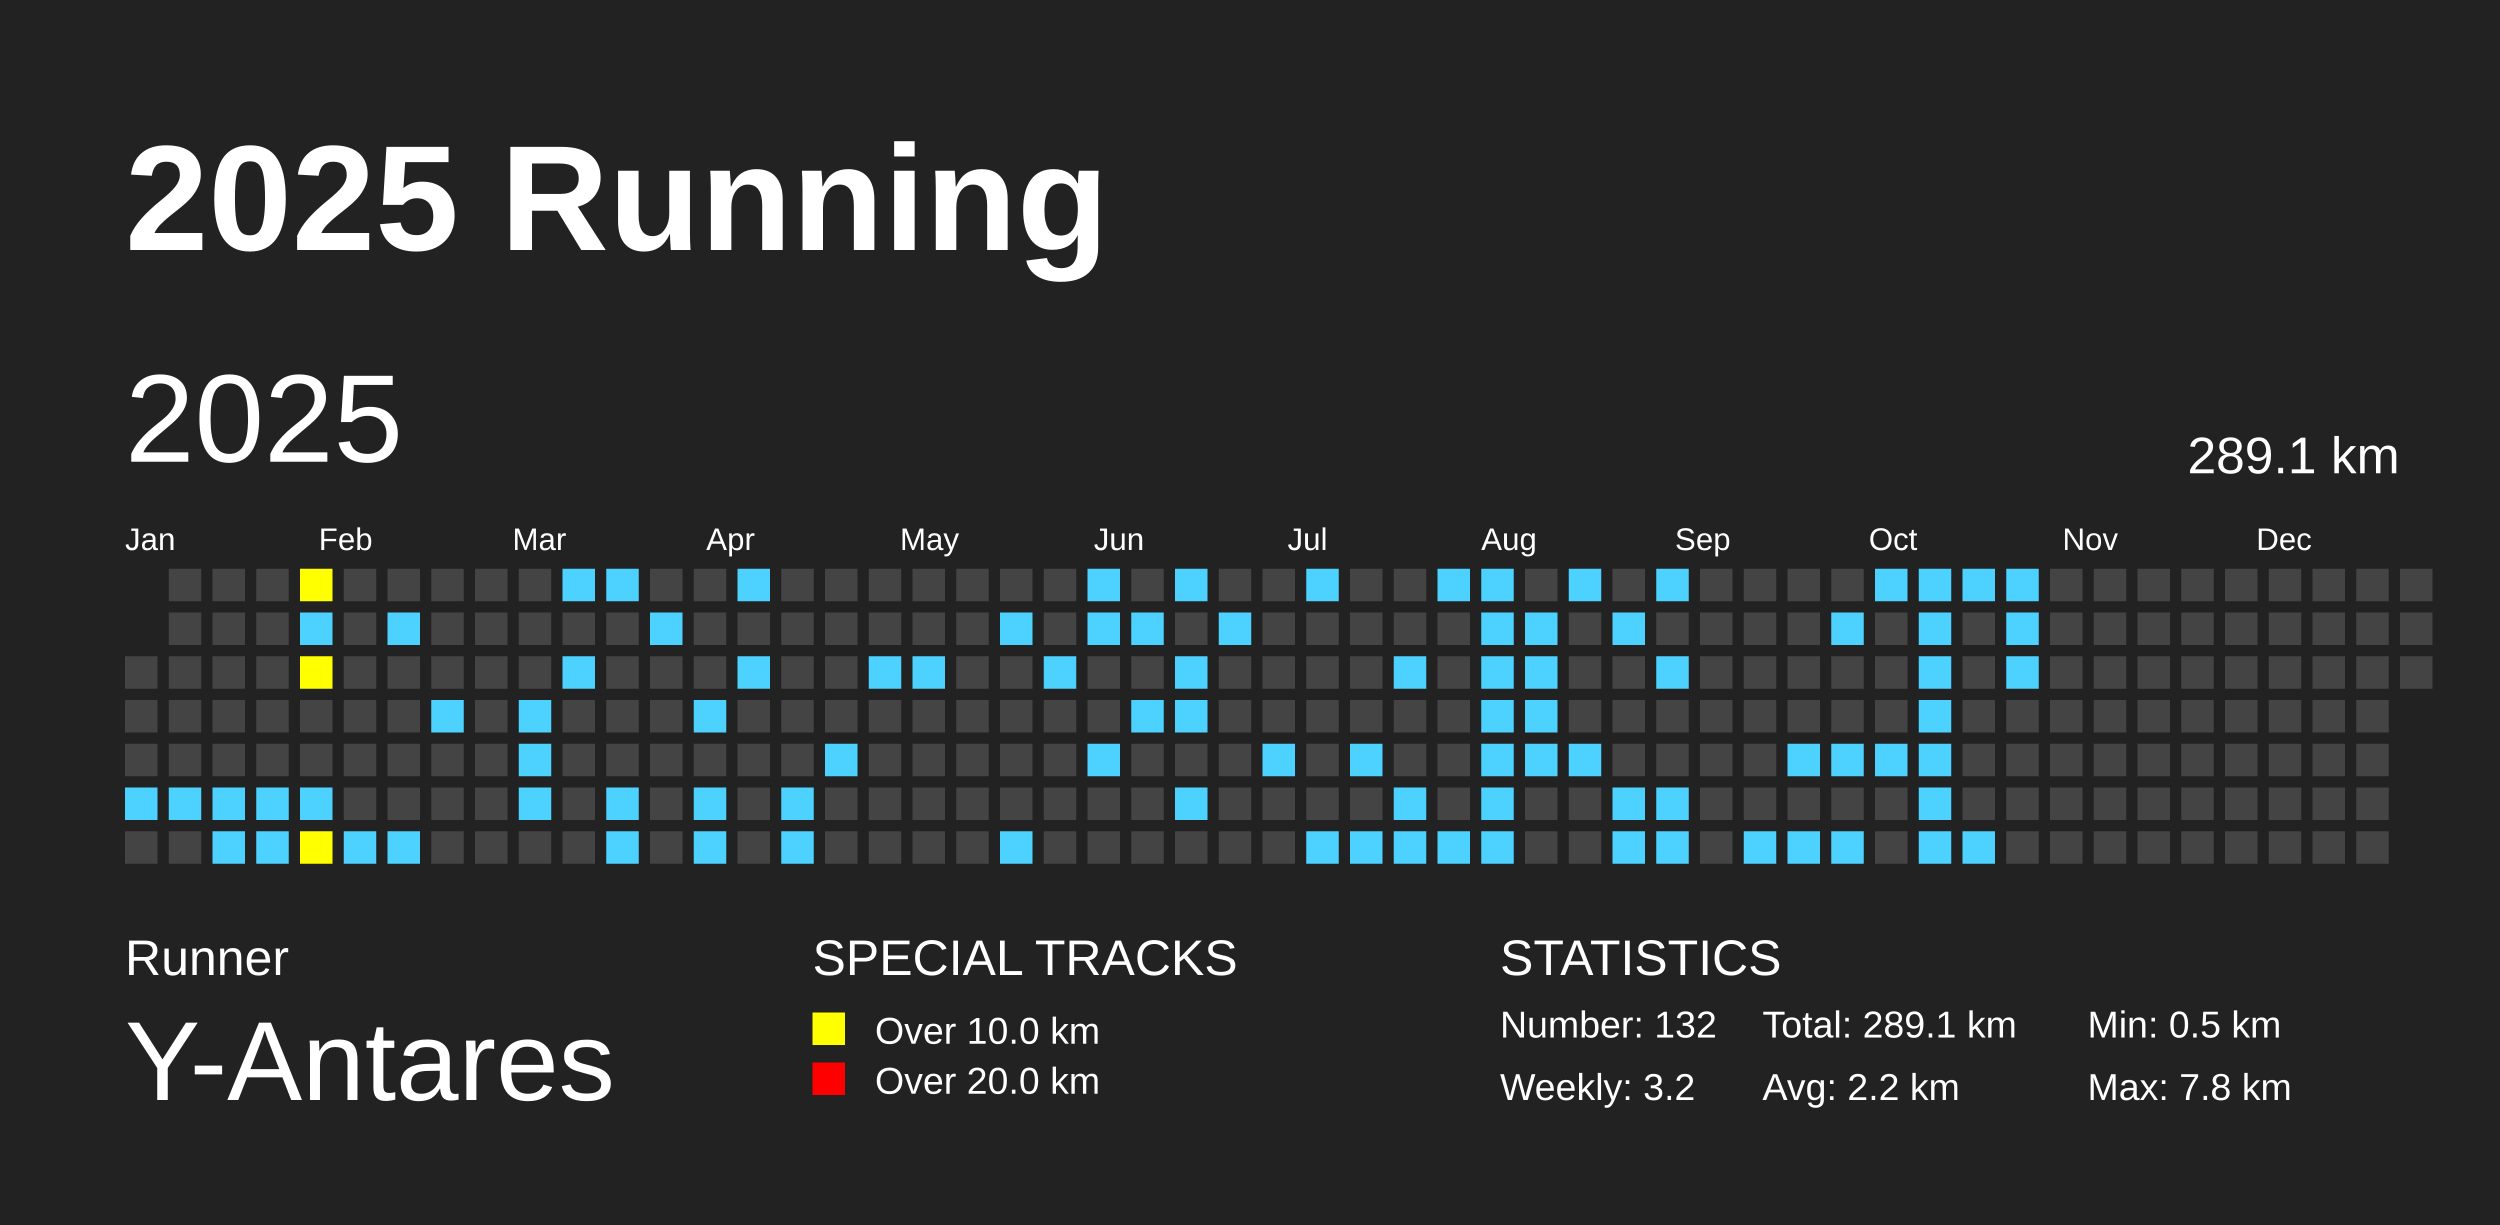
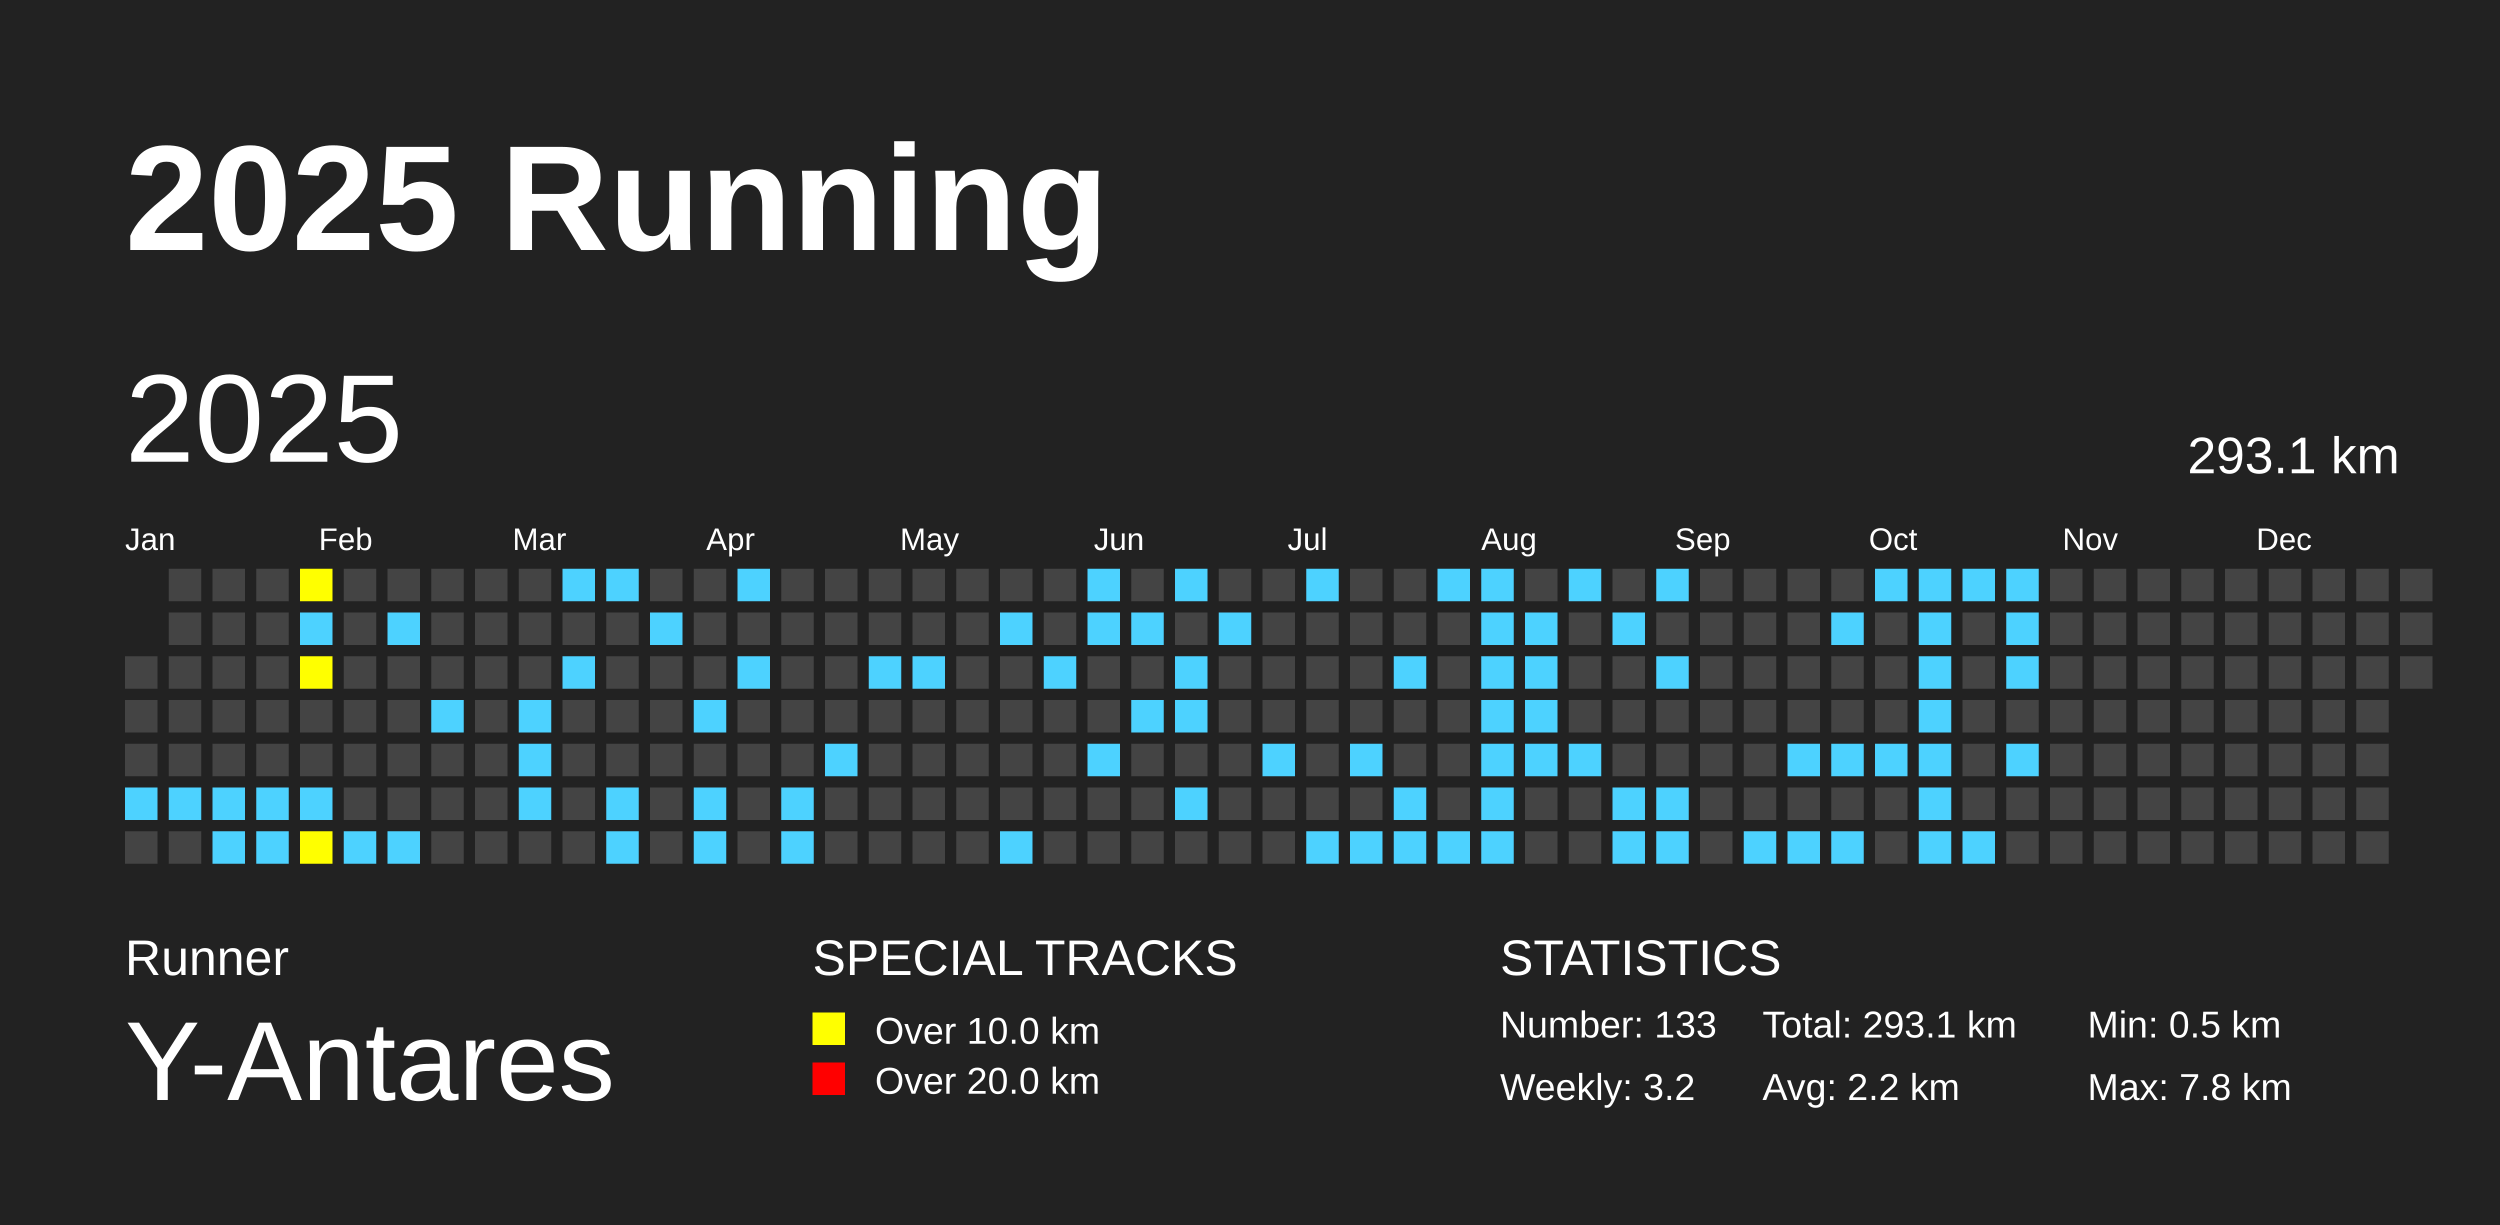
<svg xmlns="http://www.w3.org/2000/svg" baseProfile="full" height="98mm" version="1.1" viewBox="0,0,200,98" width="200mm">
  <defs />
  <rect fill="#222222" height="98" width="200" x="0" y="0" />
  <text fill="#FFFFFF" style="font-size:12px; font-family:Arial; font-weight:bold;" x="10" y="20">2025 Running</text>
  <text fill="#FFFFFF" style="font-size:4px; font-family:Arial" x="10" y="78">Runner</text>
  <text fill="#FFFFFF" style="font-size:9px; font-family:Arial" x="10" y="88">Y-Antares</text>
  <text fill="#FFFFFF" style="font-size:4px; font-family:Arial" x="65" y="78">SPECIAL TRACKS</text>
  <rect fill="yellow" height="2.6" width="2.6" x="65" y="81" />
  <text fill="#FFFFFF" style="font-size:3px; font-family:Arial" x="70" y="83.5">Over 10.0 km</text>
  <rect fill="red" height="2.6" width="2.6" x="65" y="85" />
  <text fill="#FFFFFF" style="font-size:3px; font-family:Arial" x="70" y="87.5">Over 20.0 km</text>
  <text fill="#FFFFFF" style="font-size:4px; font-family:Arial" x="120" y="78">STATISTICS</text>
-   <text fill="#FFFFFF" style="font-size:3px; font-family:Arial" x="120" y="83">Number: 132</text>
+   <text fill="#FFFFFF" style="font-size:3px; font-family:Arial" x="120" y="83">Number: 133</text>
  <text fill="#FFFFFF" style="font-size:3px; font-family:Arial" x="120" y="88">Weekly: 3.2</text>
-   <text fill="#FFFFFF" style="font-size:3px; font-family:Arial" x="141" y="83">Total: 289.1 km</text>
+   <text fill="#FFFFFF" style="font-size:3px; font-family:Arial" x="141" y="83">Total: 293.1 km</text>
  <text fill="#FFFFFF" style="font-size:3px; font-family:Arial" x="141" y="88">Avg: 2.2 km</text>
  <text fill="#FFFFFF" style="font-size:3px; font-family:Arial" x="167" y="83">Min: 0.5 km</text>
  <text fill="#FFFFFF" style="font-size:3px; font-family:Arial" x="167" y="88">Max: 7.8 km</text>
  <text dominant-baseline="hanging" fill="#FFFFFF" style="font-size:10.0px; font-family:Arial;" x="10" y="30">2025</text>
-   <text dominant-baseline="hanging" fill="#FFFFFF" style="font-size:4.125px; font-family:Arial;" x="175" y="35">289.1 km</text>
+   <text dominant-baseline="hanging" fill="#FFFFFF" style="font-size:4.125px; font-family:Arial;" x="175" y="35">293.1 km</text>
  <text fill="#FFFFFF" style="font-size:2.5px; font-family:Arial" x="10.0" y="44">Jan</text>
  <text fill="#FFFFFF" style="font-size:2.5px; font-family:Arial" x="25.5" y="44">Feb</text>
  <text fill="#FFFFFF" style="font-size:2.5px; font-family:Arial" x="41.0" y="44">Mar</text>
  <text fill="#FFFFFF" style="font-size:2.5px; font-family:Arial" x="56.5" y="44">Apr</text>
  <text fill="#FFFFFF" style="font-size:2.5px; font-family:Arial" x="72.0" y="44">May</text>
  <text fill="#FFFFFF" style="font-size:2.5px; font-family:Arial" x="87.5" y="44">Jun</text>
  <text fill="#FFFFFF" style="font-size:2.5px; font-family:Arial" x="103.0" y="44">Jul</text>
  <text fill="#FFFFFF" style="font-size:2.5px; font-family:Arial" x="118.5" y="44">Aug</text>
  <text fill="#FFFFFF" style="font-size:2.5px; font-family:Arial" x="134.0" y="44">Sep</text>
  <text fill="#FFFFFF" style="font-size:2.5px; font-family:Arial" x="149.5" y="44">Oct</text>
  <text fill="#FFFFFF" style="font-size:2.5px; font-family:Arial" x="165.0" y="44">Nov</text>
  <text fill="#FFFFFF" style="font-size:2.5px; font-family:Arial" x="180.5" y="44">Dec</text>
  <rect fill="#444444" height="2.6" width="2.6" x="10.0" y="52.5" />
  <rect fill="#444444" height="2.6" width="2.6" x="10.0" y="56.0" />
  <rect fill="#444444" height="2.6" width="2.6" x="10.0" y="59.5" />
  <rect fill="#4DD2FF" height="2.6" width="2.6" x="10.0" y="63.0" />
  <rect fill="#444444" height="2.6" width="2.6" x="10.0" y="66.5" />
  <rect fill="#444444" height="2.6" width="2.6" x="13.5" y="45.5" />
  <rect fill="#444444" height="2.6" width="2.6" x="13.5" y="49.0" />
  <rect fill="#444444" height="2.6" width="2.6" x="13.5" y="52.5" />
  <rect fill="#444444" height="2.6" width="2.6" x="13.5" y="56.0" />
  <rect fill="#444444" height="2.6" width="2.6" x="13.5" y="59.5" />
  <rect fill="#4DD2FF" height="2.6" width="2.6" x="13.5" y="63.0" />
  <rect fill="#444444" height="2.6" width="2.6" x="13.5" y="66.5" />
  <rect fill="#444444" height="2.6" width="2.6" x="17.0" y="45.5" />
  <rect fill="#444444" height="2.6" width="2.6" x="17.0" y="49.0" />
  <rect fill="#444444" height="2.6" width="2.6" x="17.0" y="52.5" />
  <rect fill="#444444" height="2.6" width="2.6" x="17.0" y="56.0" />
  <rect fill="#444444" height="2.6" width="2.6" x="17.0" y="59.5" />
  <rect fill="#4DD2FF" height="2.6" width="2.6" x="17.0" y="63.0" />
  <rect fill="#4DD2FF" height="2.6" width="2.6" x="17.0" y="66.5" />
  <rect fill="#444444" height="2.6" width="2.6" x="20.5" y="45.5" />
  <rect fill="#444444" height="2.6" width="2.6" x="20.5" y="49.0" />
  <rect fill="#444444" height="2.6" width="2.6" x="20.5" y="52.5" />
  <rect fill="#444444" height="2.6" width="2.6" x="20.5" y="56.0" />
  <rect fill="#444444" height="2.6" width="2.6" x="20.5" y="59.5" />
  <rect fill="#4DD2FF" height="2.6" width="2.6" x="20.5" y="63.0" />
  <rect fill="#4DD2FF" height="2.6" width="2.6" x="20.5" y="66.5" />
  <rect fill="yellow" height="2.6" width="2.6" x="24.0" y="45.5" />
  <rect fill="#4DD2FF" height="2.6" width="2.6" x="24.0" y="49.0" />
  <rect fill="yellow" height="2.6" width="2.6" x="24.0" y="52.5" />
  <rect fill="#444444" height="2.6" width="2.6" x="24.0" y="56.0" />
  <rect fill="#444444" height="2.6" width="2.6" x="24.0" y="59.5" />
  <rect fill="#4DD2FF" height="2.6" width="2.6" x="24.0" y="63.0" />
  <rect fill="yellow" height="2.6" width="2.6" x="24.0" y="66.5" />
  <rect fill="#444444" height="2.6" width="2.6" x="27.5" y="45.5" />
  <rect fill="#444444" height="2.6" width="2.6" x="27.5" y="49.0" />
  <rect fill="#444444" height="2.6" width="2.6" x="27.5" y="52.5" />
  <rect fill="#444444" height="2.6" width="2.6" x="27.5" y="56.0" />
  <rect fill="#444444" height="2.6" width="2.6" x="27.5" y="59.5" />
  <rect fill="#444444" height="2.6" width="2.6" x="27.5" y="63.0" />
  <rect fill="#4DD2FF" height="2.6" width="2.6" x="27.5" y="66.5" />
  <rect fill="#444444" height="2.6" width="2.6" x="31.0" y="45.5" />
  <rect fill="#4DD2FF" height="2.6" width="2.6" x="31.0" y="49.0" />
  <rect fill="#444444" height="2.6" width="2.6" x="31.0" y="52.5" />
  <rect fill="#444444" height="2.6" width="2.6" x="31.0" y="56.0" />
  <rect fill="#444444" height="2.6" width="2.6" x="31.0" y="59.5" />
  <rect fill="#444444" height="2.6" width="2.6" x="31.0" y="63.0" />
  <rect fill="#4DD2FF" height="2.6" width="2.6" x="31.0" y="66.5" />
  <rect fill="#444444" height="2.6" width="2.6" x="34.5" y="45.5" />
  <rect fill="#444444" height="2.6" width="2.6" x="34.5" y="49.0" />
  <rect fill="#444444" height="2.6" width="2.6" x="34.5" y="52.5" />
  <rect fill="#4DD2FF" height="2.6" width="2.6" x="34.5" y="56.0" />
  <rect fill="#444444" height="2.6" width="2.6" x="34.5" y="59.5" />
  <rect fill="#444444" height="2.6" width="2.6" x="34.5" y="63.0" />
  <rect fill="#444444" height="2.6" width="2.6" x="34.5" y="66.5" />
  <rect fill="#444444" height="2.6" width="2.6" x="38.0" y="45.5" />
  <rect fill="#444444" height="2.6" width="2.6" x="38.0" y="49.0" />
  <rect fill="#444444" height="2.6" width="2.6" x="38.0" y="52.5" />
  <rect fill="#444444" height="2.6" width="2.6" x="38.0" y="56.0" />
  <rect fill="#444444" height="2.6" width="2.6" x="38.0" y="59.5" />
  <rect fill="#444444" height="2.6" width="2.6" x="38.0" y="63.0" />
  <rect fill="#444444" height="2.6" width="2.6" x="38.0" y="66.5" />
  <rect fill="#444444" height="2.6" width="2.6" x="41.5" y="45.5" />
  <rect fill="#444444" height="2.6" width="2.6" x="41.5" y="49.0" />
  <rect fill="#444444" height="2.6" width="2.6" x="41.5" y="52.5" />
  <rect fill="#4DD2FF" height="2.6" width="2.6" x="41.5" y="56.0" />
  <rect fill="#4DD2FF" height="2.6" width="2.6" x="41.5" y="59.5" />
  <rect fill="#4DD2FF" height="2.6" width="2.6" x="41.5" y="63.0" />
  <rect fill="#444444" height="2.6" width="2.6" x="41.5" y="66.5" />
  <rect fill="#4DD2FF" height="2.6" width="2.6" x="45.0" y="45.5" />
  <rect fill="#444444" height="2.6" width="2.6" x="45.0" y="49.0" />
  <rect fill="#4DD2FF" height="2.6" width="2.6" x="45.0" y="52.5" />
  <rect fill="#444444" height="2.6" width="2.6" x="45.0" y="56.0" />
  <rect fill="#444444" height="2.6" width="2.6" x="45.0" y="59.5" />
  <rect fill="#444444" height="2.6" width="2.6" x="45.0" y="63.0" />
  <rect fill="#444444" height="2.6" width="2.6" x="45.0" y="66.5" />
  <rect fill="#4DD2FF" height="2.6" width="2.6" x="48.5" y="45.5" />
  <rect fill="#444444" height="2.6" width="2.6" x="48.5" y="49.0" />
  <rect fill="#444444" height="2.6" width="2.6" x="48.5" y="52.5" />
  <rect fill="#444444" height="2.6" width="2.6" x="48.5" y="56.0" />
  <rect fill="#444444" height="2.6" width="2.6" x="48.5" y="59.5" />
  <rect fill="#4DD2FF" height="2.6" width="2.6" x="48.5" y="63.0" />
  <rect fill="#4DD2FF" height="2.6" width="2.6" x="48.5" y="66.5" />
  <rect fill="#444444" height="2.6" width="2.6" x="52.0" y="45.5" />
  <rect fill="#4DD2FF" height="2.6" width="2.6" x="52.0" y="49.0" />
  <rect fill="#444444" height="2.6" width="2.6" x="52.0" y="52.5" />
  <rect fill="#444444" height="2.6" width="2.6" x="52.0" y="56.0" />
  <rect fill="#444444" height="2.6" width="2.6" x="52.0" y="59.5" />
  <rect fill="#444444" height="2.6" width="2.6" x="52.0" y="63.0" />
  <rect fill="#444444" height="2.6" width="2.6" x="52.0" y="66.5" />
  <rect fill="#444444" height="2.6" width="2.6" x="55.5" y="45.5" />
  <rect fill="#444444" height="2.6" width="2.6" x="55.5" y="49.0" />
  <rect fill="#444444" height="2.6" width="2.6" x="55.5" y="52.5" />
  <rect fill="#4DD2FF" height="2.6" width="2.6" x="55.5" y="56.0" />
  <rect fill="#444444" height="2.6" width="2.6" x="55.5" y="59.5" />
  <rect fill="#4DD2FF" height="2.6" width="2.6" x="55.5" y="63.0" />
  <rect fill="#4DD2FF" height="2.6" width="2.6" x="55.5" y="66.5" />
  <rect fill="#4DD2FF" height="2.6" width="2.6" x="59.0" y="45.5" />
  <rect fill="#444444" height="2.6" width="2.6" x="59.0" y="49.0" />
  <rect fill="#4DD2FF" height="2.6" width="2.6" x="59.0" y="52.5" />
  <rect fill="#444444" height="2.6" width="2.6" x="59.0" y="56.0" />
  <rect fill="#444444" height="2.6" width="2.6" x="59.0" y="59.5" />
  <rect fill="#444444" height="2.6" width="2.6" x="59.0" y="63.0" />
  <rect fill="#444444" height="2.6" width="2.6" x="59.0" y="66.5" />
  <rect fill="#444444" height="2.6" width="2.6" x="62.5" y="45.5" />
  <rect fill="#444444" height="2.6" width="2.6" x="62.5" y="49.0" />
  <rect fill="#444444" height="2.6" width="2.6" x="62.5" y="52.5" />
  <rect fill="#444444" height="2.6" width="2.6" x="62.5" y="56.0" />
  <rect fill="#444444" height="2.6" width="2.6" x="62.5" y="59.5" />
  <rect fill="#4DD2FF" height="2.6" width="2.6" x="62.5" y="63.0" />
  <rect fill="#4DD2FF" height="2.6" width="2.6" x="62.5" y="66.5" />
  <rect fill="#444444" height="2.6" width="2.6" x="66.0" y="45.5" />
  <rect fill="#444444" height="2.6" width="2.6" x="66.0" y="49.0" />
  <rect fill="#444444" height="2.6" width="2.6" x="66.0" y="52.5" />
  <rect fill="#444444" height="2.6" width="2.6" x="66.0" y="56.0" />
  <rect fill="#4DD2FF" height="2.6" width="2.6" x="66.0" y="59.5" />
  <rect fill="#444444" height="2.6" width="2.6" x="66.0" y="63.0" />
  <rect fill="#444444" height="2.6" width="2.6" x="66.0" y="66.5" />
  <rect fill="#444444" height="2.6" width="2.6" x="69.5" y="45.5" />
  <rect fill="#444444" height="2.6" width="2.6" x="69.5" y="49.0" />
  <rect fill="#4DD2FF" height="2.6" width="2.6" x="69.5" y="52.5" />
  <rect fill="#444444" height="2.6" width="2.6" x="69.5" y="56.0" />
  <rect fill="#444444" height="2.6" width="2.6" x="69.5" y="59.5" />
  <rect fill="#444444" height="2.6" width="2.6" x="69.5" y="63.0" />
  <rect fill="#444444" height="2.6" width="2.6" x="69.5" y="66.5" />
  <rect fill="#444444" height="2.6" width="2.6" x="73.0" y="45.5" />
  <rect fill="#444444" height="2.6" width="2.6" x="73.0" y="49.0" />
  <rect fill="#4DD2FF" height="2.6" width="2.6" x="73.0" y="52.5" />
  <rect fill="#444444" height="2.6" width="2.6" x="73.0" y="56.0" />
  <rect fill="#444444" height="2.6" width="2.6" x="73.0" y="59.5" />
  <rect fill="#444444" height="2.6" width="2.6" x="73.0" y="63.0" />
  <rect fill="#444444" height="2.6" width="2.6" x="73.0" y="66.5" />
  <rect fill="#444444" height="2.6" width="2.6" x="76.5" y="45.5" />
  <rect fill="#444444" height="2.6" width="2.6" x="76.5" y="49.0" />
  <rect fill="#444444" height="2.6" width="2.6" x="76.5" y="52.5" />
  <rect fill="#444444" height="2.6" width="2.6" x="76.5" y="56.0" />
  <rect fill="#444444" height="2.6" width="2.6" x="76.5" y="59.5" />
  <rect fill="#444444" height="2.6" width="2.6" x="76.5" y="63.0" />
  <rect fill="#444444" height="2.6" width="2.6" x="76.5" y="66.5" />
  <rect fill="#444444" height="2.6" width="2.6" x="80.0" y="45.5" />
  <rect fill="#4DD2FF" height="2.6" width="2.6" x="80.0" y="49.0" />
  <rect fill="#444444" height="2.6" width="2.6" x="80.0" y="52.5" />
  <rect fill="#444444" height="2.6" width="2.6" x="80.0" y="56.0" />
  <rect fill="#444444" height="2.6" width="2.6" x="80.0" y="59.5" />
  <rect fill="#444444" height="2.6" width="2.6" x="80.0" y="63.0" />
  <rect fill="#4DD2FF" height="2.6" width="2.6" x="80.0" y="66.5" />
  <rect fill="#444444" height="2.6" width="2.6" x="83.5" y="45.5" />
  <rect fill="#444444" height="2.6" width="2.6" x="83.5" y="49.0" />
  <rect fill="#4DD2FF" height="2.6" width="2.6" x="83.5" y="52.5" />
  <rect fill="#444444" height="2.6" width="2.6" x="83.5" y="56.0" />
  <rect fill="#444444" height="2.6" width="2.6" x="83.5" y="59.5" />
  <rect fill="#444444" height="2.6" width="2.6" x="83.5" y="63.0" />
  <rect fill="#444444" height="2.6" width="2.6" x="83.5" y="66.5" />
  <rect fill="#4DD2FF" height="2.6" width="2.6" x="87.0" y="45.5" />
  <rect fill="#4DD2FF" height="2.6" width="2.6" x="87.0" y="49.0" />
  <rect fill="#444444" height="2.6" width="2.6" x="87.0" y="52.5" />
  <rect fill="#444444" height="2.6" width="2.6" x="87.0" y="56.0" />
  <rect fill="#4DD2FF" height="2.6" width="2.6" x="87.0" y="59.5" />
  <rect fill="#444444" height="2.6" width="2.6" x="87.0" y="63.0" />
  <rect fill="#444444" height="2.6" width="2.6" x="87.0" y="66.5" />
  <rect fill="#444444" height="2.6" width="2.6" x="90.5" y="45.5" />
  <rect fill="#4DD2FF" height="2.6" width="2.6" x="90.5" y="49.0" />
  <rect fill="#444444" height="2.6" width="2.6" x="90.5" y="52.5" />
  <rect fill="#4DD2FF" height="2.6" width="2.6" x="90.5" y="56.0" />
  <rect fill="#444444" height="2.6" width="2.6" x="90.5" y="59.5" />
  <rect fill="#444444" height="2.6" width="2.6" x="90.5" y="63.0" />
  <rect fill="#444444" height="2.6" width="2.6" x="90.5" y="66.5" />
  <rect fill="#4DD2FF" height="2.6" width="2.6" x="94.0" y="45.5" />
  <rect fill="#444444" height="2.6" width="2.6" x="94.0" y="49.0" />
  <rect fill="#4DD2FF" height="2.6" width="2.6" x="94.0" y="52.5" />
  <rect fill="#4DD2FF" height="2.6" width="2.6" x="94.0" y="56.0" />
  <rect fill="#444444" height="2.6" width="2.6" x="94.0" y="59.5" />
  <rect fill="#4DD2FF" height="2.6" width="2.6" x="94.0" y="63.0" />
  <rect fill="#444444" height="2.6" width="2.6" x="94.0" y="66.5" />
  <rect fill="#444444" height="2.6" width="2.6" x="97.5" y="45.5" />
  <rect fill="#4DD2FF" height="2.6" width="2.6" x="97.5" y="49.0" />
  <rect fill="#444444" height="2.6" width="2.6" x="97.5" y="52.5" />
  <rect fill="#444444" height="2.6" width="2.6" x="97.5" y="56.0" />
  <rect fill="#444444" height="2.6" width="2.6" x="97.5" y="59.5" />
  <rect fill="#444444" height="2.6" width="2.6" x="97.5" y="63.0" />
  <rect fill="#444444" height="2.6" width="2.6" x="97.5" y="66.5" />
  <rect fill="#444444" height="2.6" width="2.6" x="101.0" y="45.5" />
  <rect fill="#444444" height="2.6" width="2.6" x="101.0" y="49.0" />
  <rect fill="#444444" height="2.6" width="2.6" x="101.0" y="52.5" />
  <rect fill="#444444" height="2.6" width="2.6" x="101.0" y="56.0" />
  <rect fill="#4DD2FF" height="2.6" width="2.6" x="101.0" y="59.5" />
  <rect fill="#444444" height="2.6" width="2.6" x="101.0" y="63.0" />
  <rect fill="#444444" height="2.6" width="2.6" x="101.0" y="66.5" />
  <rect fill="#4DD2FF" height="2.6" width="2.6" x="104.5" y="45.5" />
  <rect fill="#444444" height="2.6" width="2.6" x="104.5" y="49.0" />
  <rect fill="#444444" height="2.6" width="2.6" x="104.5" y="52.5" />
  <rect fill="#444444" height="2.6" width="2.6" x="104.5" y="56.0" />
  <rect fill="#444444" height="2.6" width="2.6" x="104.5" y="59.5" />
  <rect fill="#444444" height="2.6" width="2.6" x="104.5" y="63.0" />
  <rect fill="#4DD2FF" height="2.6" width="2.6" x="104.5" y="66.5" />
  <rect fill="#444444" height="2.6" width="2.6" x="108.0" y="45.5" />
  <rect fill="#444444" height="2.6" width="2.6" x="108.0" y="49.0" />
  <rect fill="#444444" height="2.6" width="2.6" x="108.0" y="52.5" />
  <rect fill="#444444" height="2.6" width="2.6" x="108.0" y="56.0" />
  <rect fill="#4DD2FF" height="2.6" width="2.6" x="108.0" y="59.5" />
  <rect fill="#444444" height="2.6" width="2.6" x="108.0" y="63.0" />
  <rect fill="#4DD2FF" height="2.6" width="2.6" x="108.0" y="66.5" />
  <rect fill="#444444" height="2.6" width="2.6" x="111.5" y="45.5" />
  <rect fill="#444444" height="2.6" width="2.6" x="111.5" y="49.0" />
  <rect fill="#4DD2FF" height="2.6" width="2.6" x="111.5" y="52.5" />
  <rect fill="#444444" height="2.6" width="2.6" x="111.5" y="56.0" />
  <rect fill="#444444" height="2.6" width="2.6" x="111.5" y="59.5" />
  <rect fill="#4DD2FF" height="2.6" width="2.6" x="111.5" y="63.0" />
  <rect fill="#4DD2FF" height="2.6" width="2.6" x="111.5" y="66.5" />
  <rect fill="#4DD2FF" height="2.6" width="2.6" x="115.0" y="45.5" />
  <rect fill="#444444" height="2.6" width="2.6" x="115.0" y="49.0" />
  <rect fill="#444444" height="2.6" width="2.6" x="115.0" y="52.5" />
  <rect fill="#444444" height="2.6" width="2.6" x="115.0" y="56.0" />
  <rect fill="#444444" height="2.6" width="2.6" x="115.0" y="59.5" />
  <rect fill="#444444" height="2.6" width="2.6" x="115.0" y="63.0" />
  <rect fill="#4DD2FF" height="2.6" width="2.6" x="115.0" y="66.5" />
  <rect fill="#4DD2FF" height="2.6" width="2.6" x="118.5" y="45.5" />
  <rect fill="#4DD2FF" height="2.6" width="2.6" x="118.5" y="49.0" />
  <rect fill="#4DD2FF" height="2.6" width="2.6" x="118.5" y="52.5" />
  <rect fill="#4DD2FF" height="2.6" width="2.6" x="118.5" y="56.0" />
  <rect fill="#4DD2FF" height="2.6" width="2.6" x="118.5" y="59.5" />
  <rect fill="#4DD2FF" height="2.6" width="2.6" x="118.5" y="63.0" />
  <rect fill="#4DD2FF" height="2.6" width="2.6" x="118.5" y="66.5" />
  <rect fill="#444444" height="2.6" width="2.6" x="122.0" y="45.5" />
  <rect fill="#4DD2FF" height="2.6" width="2.6" x="122.0" y="49.0" />
  <rect fill="#4DD2FF" height="2.6" width="2.6" x="122.0" y="52.5" />
  <rect fill="#4DD2FF" height="2.6" width="2.6" x="122.0" y="56.0" />
  <rect fill="#4DD2FF" height="2.6" width="2.6" x="122.0" y="59.5" />
  <rect fill="#444444" height="2.6" width="2.6" x="122.0" y="63.0" />
  <rect fill="#444444" height="2.6" width="2.6" x="122.0" y="66.5" />
  <rect fill="#4DD2FF" height="2.6" width="2.6" x="125.5" y="45.5" />
  <rect fill="#444444" height="2.6" width="2.6" x="125.5" y="49.0" />
  <rect fill="#444444" height="2.6" width="2.6" x="125.5" y="52.5" />
  <rect fill="#444444" height="2.6" width="2.6" x="125.5" y="56.0" />
  <rect fill="#4DD2FF" height="2.6" width="2.6" x="125.5" y="59.5" />
  <rect fill="#444444" height="2.6" width="2.6" x="125.5" y="63.0" />
  <rect fill="#444444" height="2.6" width="2.6" x="125.5" y="66.5" />
  <rect fill="#444444" height="2.6" width="2.6" x="129.0" y="45.5" />
  <rect fill="#4DD2FF" height="2.6" width="2.6" x="129.0" y="49.0" />
  <rect fill="#444444" height="2.6" width="2.6" x="129.0" y="52.5" />
  <rect fill="#444444" height="2.6" width="2.6" x="129.0" y="56.0" />
  <rect fill="#444444" height="2.6" width="2.6" x="129.0" y="59.5" />
  <rect fill="#4DD2FF" height="2.6" width="2.6" x="129.0" y="63.0" />
  <rect fill="#4DD2FF" height="2.6" width="2.6" x="129.0" y="66.5" />
  <rect fill="#4DD2FF" height="2.6" width="2.6" x="132.5" y="45.5" />
  <rect fill="#444444" height="2.6" width="2.6" x="132.5" y="49.0" />
  <rect fill="#4DD2FF" height="2.6" width="2.6" x="132.5" y="52.5" />
  <rect fill="#444444" height="2.6" width="2.6" x="132.5" y="56.0" />
  <rect fill="#444444" height="2.6" width="2.6" x="132.5" y="59.5" />
  <rect fill="#4DD2FF" height="2.6" width="2.6" x="132.5" y="63.0" />
  <rect fill="#4DD2FF" height="2.6" width="2.6" x="132.5" y="66.5" />
  <rect fill="#444444" height="2.6" width="2.6" x="136.0" y="45.5" />
  <rect fill="#444444" height="2.6" width="2.6" x="136.0" y="49.0" />
  <rect fill="#444444" height="2.6" width="2.6" x="136.0" y="52.5" />
  <rect fill="#444444" height="2.6" width="2.6" x="136.0" y="56.0" />
  <rect fill="#444444" height="2.6" width="2.6" x="136.0" y="59.5" />
  <rect fill="#444444" height="2.6" width="2.6" x="136.0" y="63.0" />
  <rect fill="#444444" height="2.6" width="2.6" x="136.0" y="66.5" />
  <rect fill="#444444" height="2.6" width="2.6" x="139.5" y="45.5" />
  <rect fill="#444444" height="2.6" width="2.6" x="139.5" y="49.0" />
  <rect fill="#444444" height="2.6" width="2.6" x="139.5" y="52.5" />
  <rect fill="#444444" height="2.6" width="2.6" x="139.5" y="56.0" />
  <rect fill="#444444" height="2.6" width="2.6" x="139.5" y="59.5" />
  <rect fill="#444444" height="2.6" width="2.6" x="139.5" y="63.0" />
  <rect fill="#4DD2FF" height="2.6" width="2.6" x="139.5" y="66.5" />
  <rect fill="#444444" height="2.6" width="2.6" x="143.0" y="45.5" />
  <rect fill="#444444" height="2.6" width="2.6" x="143.0" y="49.0" />
  <rect fill="#444444" height="2.6" width="2.6" x="143.0" y="52.5" />
  <rect fill="#444444" height="2.6" width="2.6" x="143.0" y="56.0" />
  <rect fill="#4DD2FF" height="2.6" width="2.6" x="143.0" y="59.5" />
  <rect fill="#444444" height="2.6" width="2.6" x="143.0" y="63.0" />
  <rect fill="#4DD2FF" height="2.6" width="2.6" x="143.0" y="66.5" />
  <rect fill="#444444" height="2.6" width="2.6" x="146.5" y="45.5" />
  <rect fill="#4DD2FF" height="2.6" width="2.6" x="146.5" y="49.0" />
  <rect fill="#444444" height="2.6" width="2.6" x="146.5" y="52.5" />
  <rect fill="#444444" height="2.6" width="2.6" x="146.5" y="56.0" />
  <rect fill="#4DD2FF" height="2.6" width="2.6" x="146.5" y="59.5" />
  <rect fill="#444444" height="2.6" width="2.6" x="146.5" y="63.0" />
  <rect fill="#4DD2FF" height="2.6" width="2.6" x="146.5" y="66.5" />
  <rect fill="#4DD2FF" height="2.6" width="2.6" x="150.0" y="45.5" />
  <rect fill="#444444" height="2.6" width="2.6" x="150.0" y="49.0" />
  <rect fill="#444444" height="2.6" width="2.6" x="150.0" y="52.5" />
  <rect fill="#444444" height="2.6" width="2.6" x="150.0" y="56.0" />
  <rect fill="#4DD2FF" height="2.6" width="2.6" x="150.0" y="59.5" />
  <rect fill="#444444" height="2.6" width="2.6" x="150.0" y="63.0" />
  <rect fill="#444444" height="2.6" width="2.6" x="150.0" y="66.5" />
  <rect fill="#4DD2FF" height="2.6" width="2.6" x="153.5" y="45.5" />
  <rect fill="#4DD2FF" height="2.6" width="2.6" x="153.5" y="49.0" />
  <rect fill="#4DD2FF" height="2.6" width="2.6" x="153.5" y="52.5" />
  <rect fill="#4DD2FF" height="2.6" width="2.6" x="153.5" y="56.0" />
  <rect fill="#4DD2FF" height="2.6" width="2.6" x="153.5" y="59.5" />
  <rect fill="#4DD2FF" height="2.6" width="2.6" x="153.5" y="63.0" />
  <rect fill="#4DD2FF" height="2.6" width="2.6" x="153.5" y="66.5" />
  <rect fill="#4DD2FF" height="2.6" width="2.6" x="157.0" y="45.5" />
  <rect fill="#444444" height="2.6" width="2.6" x="157.0" y="49.0" />
  <rect fill="#444444" height="2.6" width="2.6" x="157.0" y="52.5" />
  <rect fill="#444444" height="2.6" width="2.6" x="157.0" y="56.0" />
  <rect fill="#444444" height="2.6" width="2.6" x="157.0" y="59.5" />
  <rect fill="#444444" height="2.6" width="2.6" x="157.0" y="63.0" />
  <rect fill="#4DD2FF" height="2.6" width="2.6" x="157.0" y="66.5" />
  <rect fill="#4DD2FF" height="2.6" width="2.6" x="160.5" y="45.5" />
  <rect fill="#4DD2FF" height="2.6" width="2.6" x="160.5" y="49.0" />
  <rect fill="#4DD2FF" height="2.6" width="2.6" x="160.5" y="52.5" />
  <rect fill="#444444" height="2.6" width="2.6" x="160.5" y="56.0" />
-   <rect fill="#444444" height="2.6" width="2.6" x="160.5" y="59.5" />
+   <rect fill="#4DD2FF" height="2.6" width="2.6" x="160.5" y="59.5" />
  <rect fill="#444444" height="2.6" width="2.6" x="160.5" y="63.0" />
  <rect fill="#444444" height="2.6" width="2.6" x="160.5" y="66.5" />
  <rect fill="#444444" height="2.6" width="2.6" x="164.0" y="45.5" />
  <rect fill="#444444" height="2.6" width="2.6" x="164.0" y="49.0" />
  <rect fill="#444444" height="2.6" width="2.6" x="164.0" y="52.5" />
  <rect fill="#444444" height="2.6" width="2.6" x="164.0" y="56.0" />
  <rect fill="#444444" height="2.6" width="2.6" x="164.0" y="59.5" />
  <rect fill="#444444" height="2.6" width="2.6" x="164.0" y="63.0" />
  <rect fill="#444444" height="2.6" width="2.6" x="164.0" y="66.5" />
  <rect fill="#444444" height="2.6" width="2.6" x="167.5" y="45.5" />
  <rect fill="#444444" height="2.6" width="2.6" x="167.5" y="49.0" />
  <rect fill="#444444" height="2.6" width="2.6" x="167.5" y="52.5" />
  <rect fill="#444444" height="2.6" width="2.6" x="167.5" y="56.0" />
  <rect fill="#444444" height="2.6" width="2.6" x="167.5" y="59.5" />
  <rect fill="#444444" height="2.6" width="2.6" x="167.5" y="63.0" />
  <rect fill="#444444" height="2.6" width="2.6" x="167.5" y="66.5" />
  <rect fill="#444444" height="2.6" width="2.6" x="171.0" y="45.5" />
  <rect fill="#444444" height="2.6" width="2.6" x="171.0" y="49.0" />
  <rect fill="#444444" height="2.6" width="2.6" x="171.0" y="52.5" />
  <rect fill="#444444" height="2.6" width="2.6" x="171.0" y="56.0" />
  <rect fill="#444444" height="2.6" width="2.6" x="171.0" y="59.5" />
  <rect fill="#444444" height="2.6" width="2.6" x="171.0" y="63.0" />
  <rect fill="#444444" height="2.6" width="2.6" x="171.0" y="66.5" />
  <rect fill="#444444" height="2.6" width="2.6" x="174.5" y="45.5" />
  <rect fill="#444444" height="2.6" width="2.6" x="174.5" y="49.0" />
  <rect fill="#444444" height="2.6" width="2.6" x="174.5" y="52.5" />
  <rect fill="#444444" height="2.6" width="2.6" x="174.5" y="56.0" />
  <rect fill="#444444" height="2.6" width="2.6" x="174.5" y="59.5" />
  <rect fill="#444444" height="2.6" width="2.6" x="174.5" y="63.0" />
  <rect fill="#444444" height="2.6" width="2.6" x="174.5" y="66.5" />
  <rect fill="#444444" height="2.6" width="2.6" x="178.0" y="45.5" />
  <rect fill="#444444" height="2.6" width="2.6" x="178.0" y="49.0" />
  <rect fill="#444444" height="2.6" width="2.6" x="178.0" y="52.5" />
  <rect fill="#444444" height="2.6" width="2.6" x="178.0" y="56.0" />
  <rect fill="#444444" height="2.6" width="2.6" x="178.0" y="59.5" />
  <rect fill="#444444" height="2.6" width="2.6" x="178.0" y="63.0" />
  <rect fill="#444444" height="2.6" width="2.6" x="178.0" y="66.5" />
  <rect fill="#444444" height="2.6" width="2.6" x="181.5" y="45.5" />
  <rect fill="#444444" height="2.6" width="2.6" x="181.5" y="49.0" />
  <rect fill="#444444" height="2.6" width="2.6" x="181.5" y="52.5" />
  <rect fill="#444444" height="2.6" width="2.6" x="181.5" y="56.0" />
  <rect fill="#444444" height="2.6" width="2.6" x="181.5" y="59.5" />
  <rect fill="#444444" height="2.6" width="2.6" x="181.5" y="63.0" />
  <rect fill="#444444" height="2.6" width="2.6" x="181.5" y="66.5" />
  <rect fill="#444444" height="2.6" width="2.6" x="185.0" y="45.5" />
  <rect fill="#444444" height="2.6" width="2.6" x="185.0" y="49.0" />
  <rect fill="#444444" height="2.6" width="2.6" x="185.0" y="52.5" />
  <rect fill="#444444" height="2.6" width="2.6" x="185.0" y="56.0" />
  <rect fill="#444444" height="2.6" width="2.6" x="185.0" y="59.5" />
  <rect fill="#444444" height="2.6" width="2.6" x="185.0" y="63.0" />
  <rect fill="#444444" height="2.6" width="2.6" x="185.0" y="66.5" />
  <rect fill="#444444" height="2.6" width="2.6" x="188.5" y="45.5" />
  <rect fill="#444444" height="2.6" width="2.6" x="188.5" y="49.0" />
  <rect fill="#444444" height="2.6" width="2.6" x="188.5" y="52.5" />
  <rect fill="#444444" height="2.6" width="2.6" x="188.5" y="56.0" />
  <rect fill="#444444" height="2.6" width="2.6" x="188.5" y="59.5" />
  <rect fill="#444444" height="2.6" width="2.6" x="188.5" y="63.0" />
  <rect fill="#444444" height="2.6" width="2.6" x="188.5" y="66.5" />
  <rect fill="#444444" height="2.6" width="2.6" x="192.0" y="45.5" />
  <rect fill="#444444" height="2.6" width="2.6" x="192.0" y="49.0" />
  <rect fill="#444444" height="2.6" width="2.6" x="192.0" y="52.5" />
</svg>
